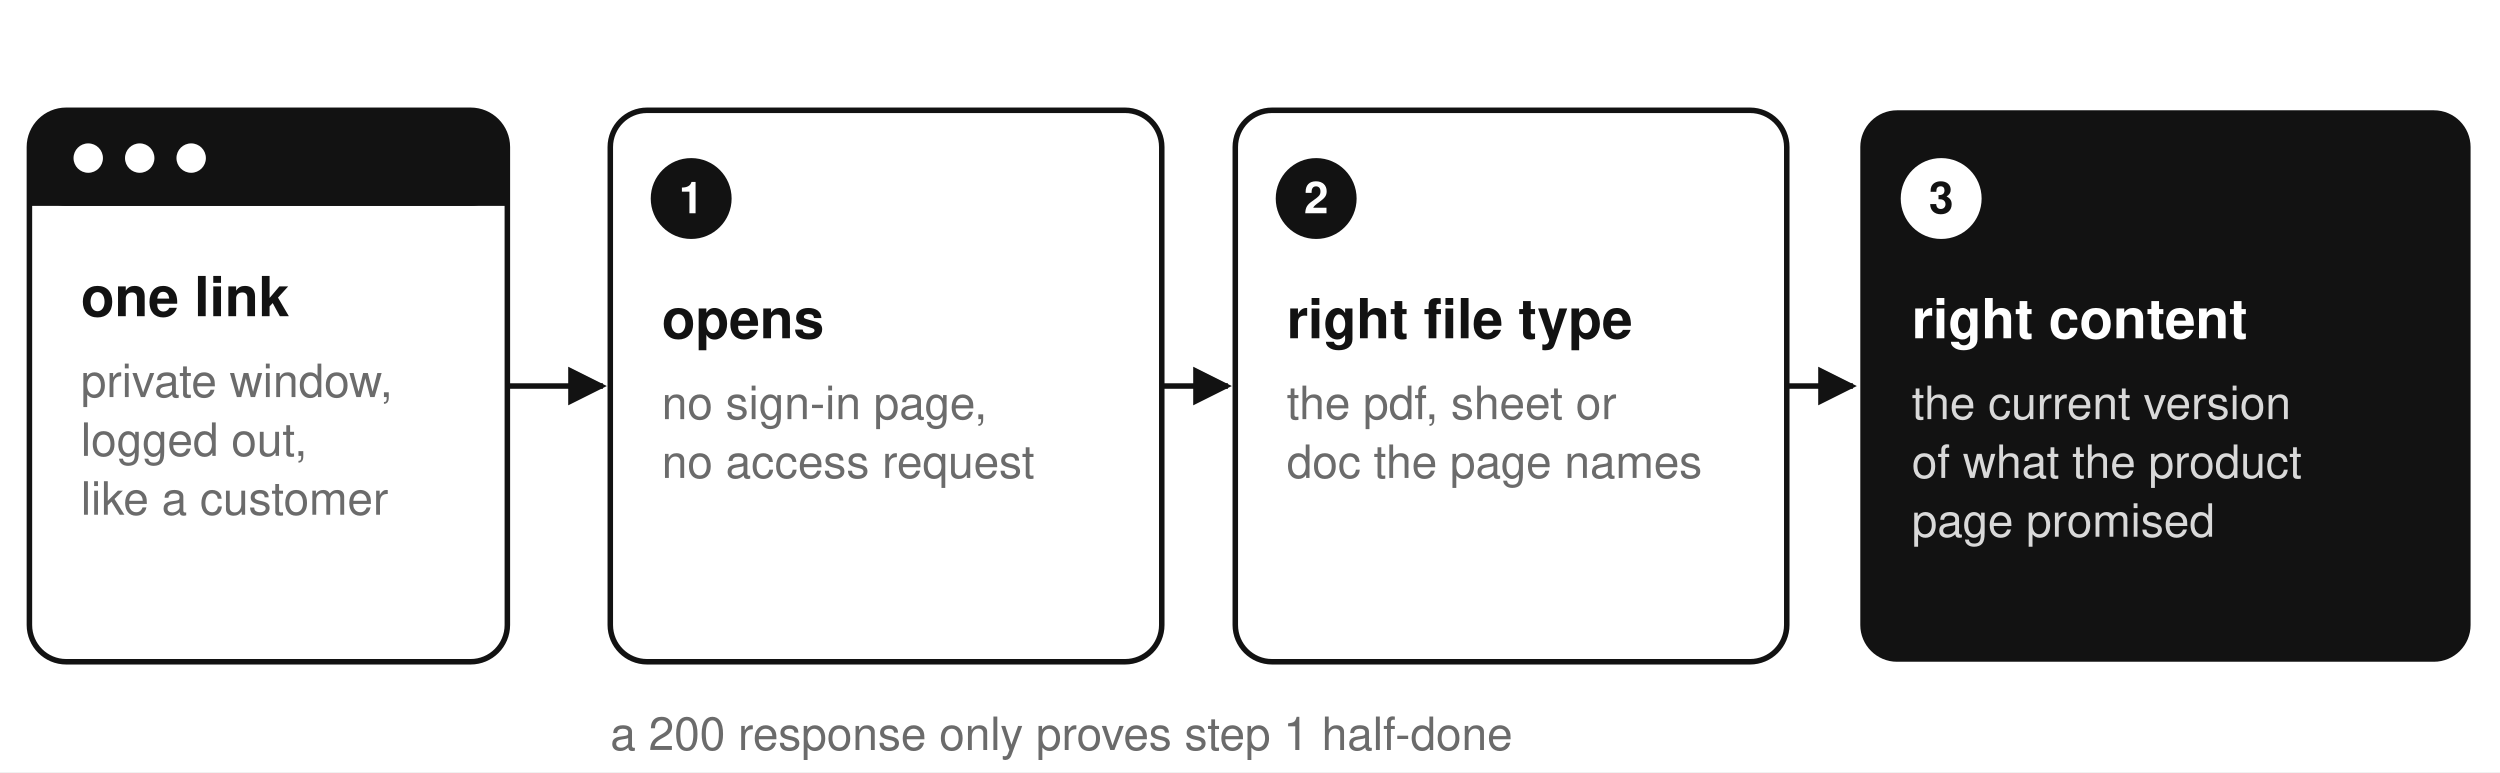
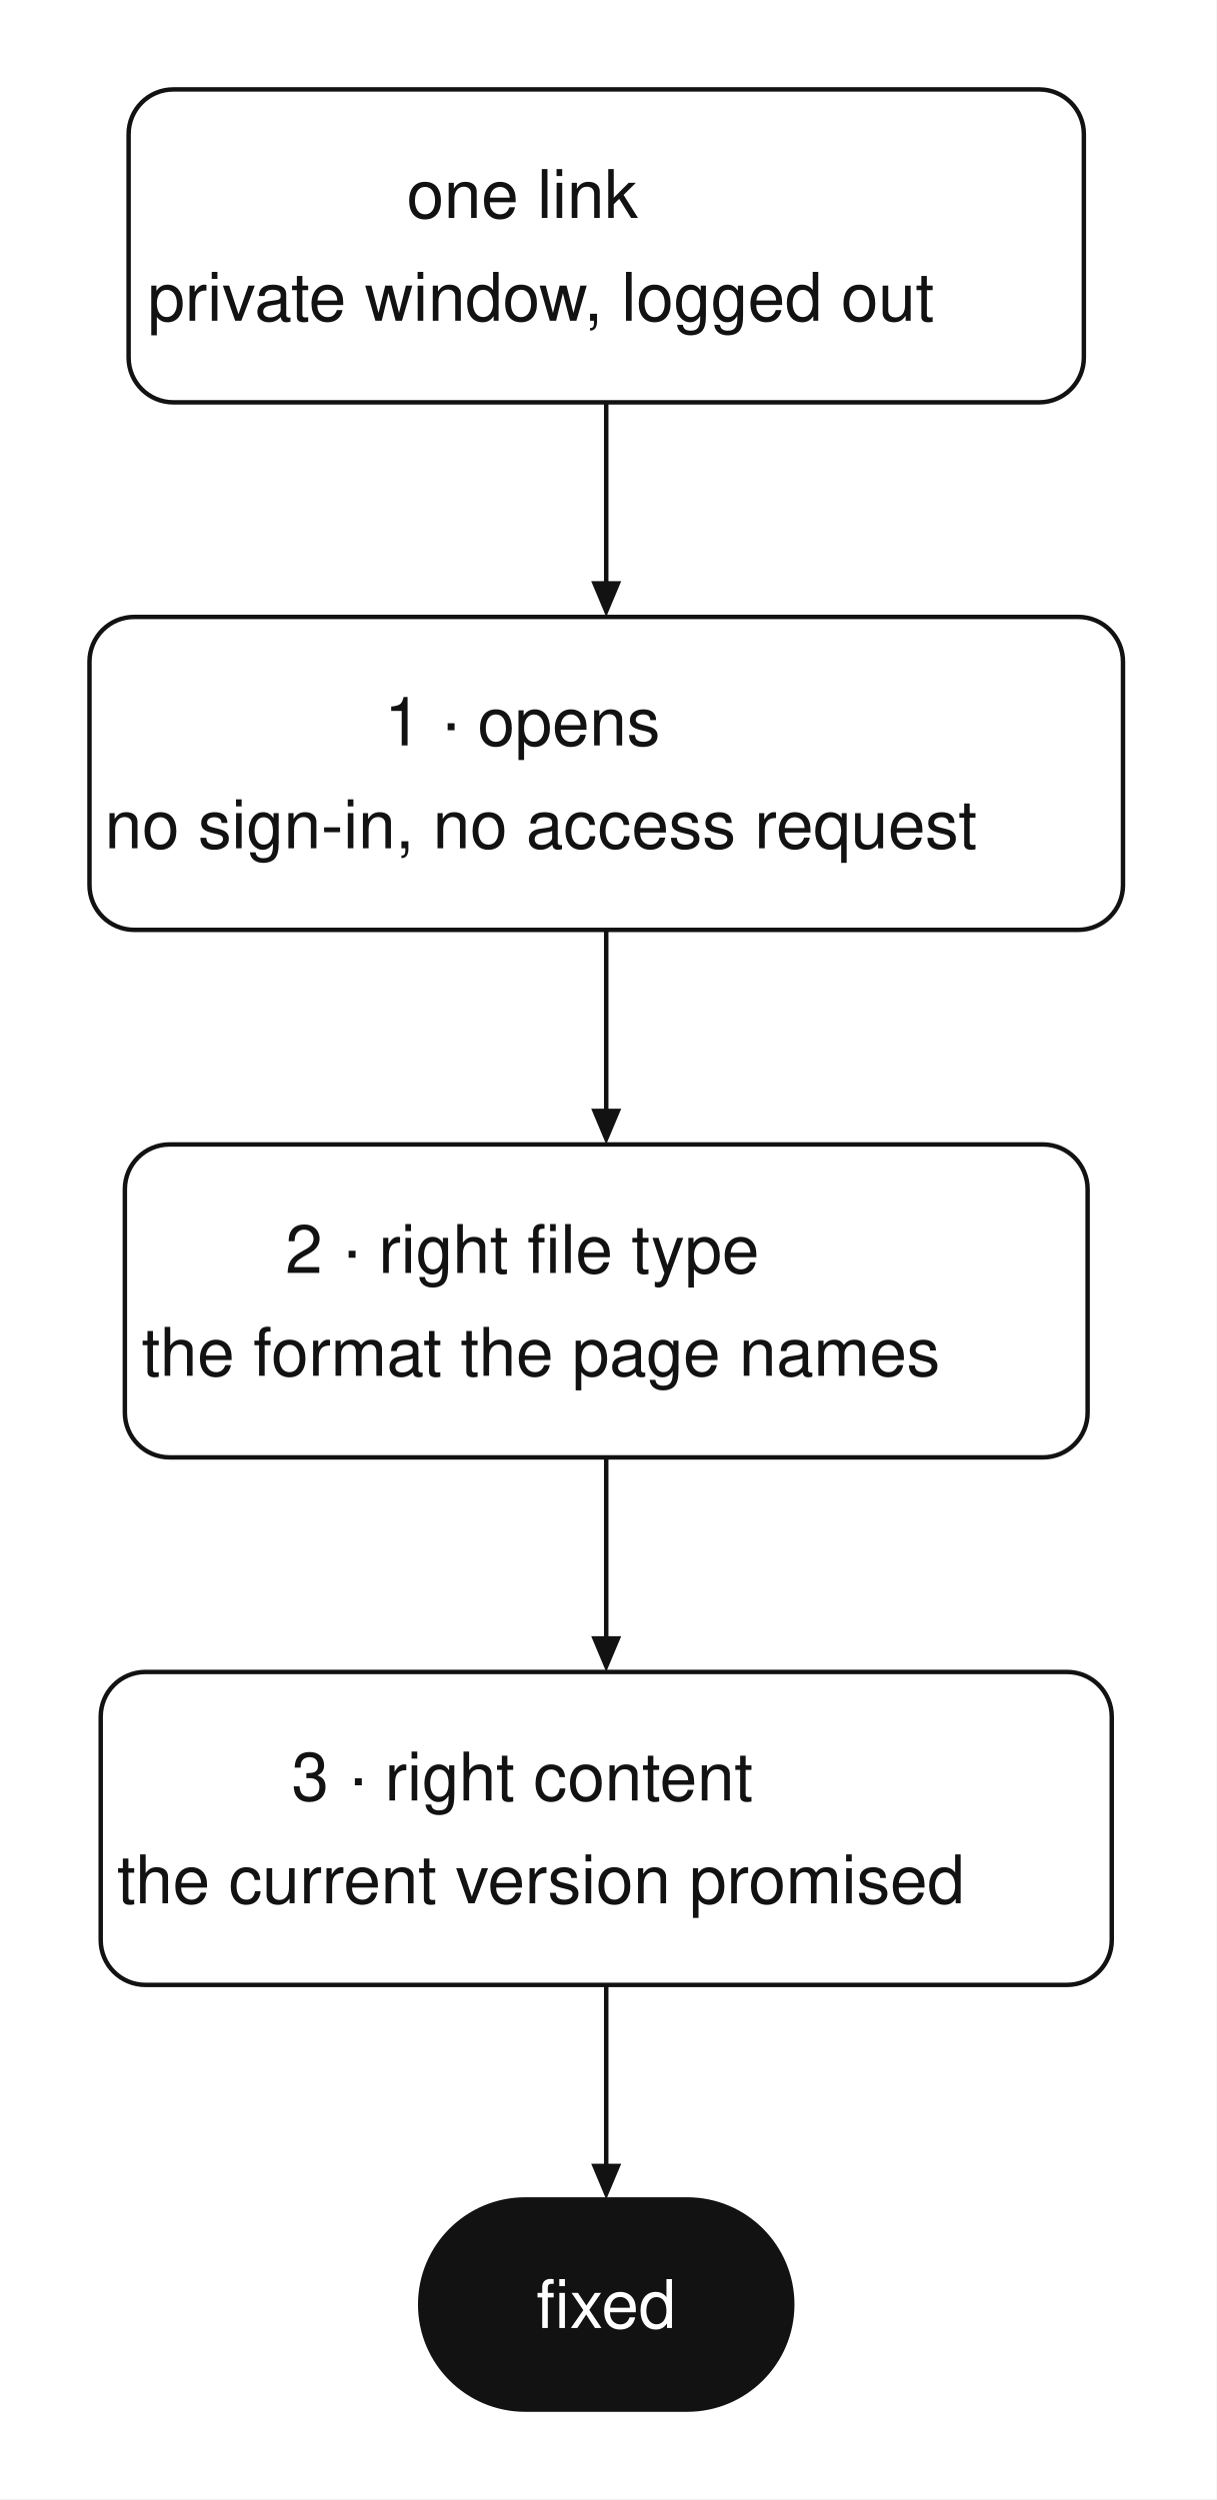
- <svg xmlns="http://www.w3.org/2000/svg" font-family="'Google Sans', -apple-system, 'Segoe UI', Helvetica, Arial, sans-serif" id="fig-link-checks" viewBox="0 0 680 210" role="img" aria-labelledby="lc-t">
-   <rect class="paper" x="0" y="0" width="100%" height="100%" fill="#ffffff" />
-   <style>
-     #fig-link-checks .box { fill: #ffffff; stroke: #121212; stroke-width: 1.5; }
-     #fig-link-checks .ink { fill: #121212; }
-     #fig-link-checks .t { font-size: 15px; font-weight: 700; fill: #121212; }
-     #fig-link-checks .tw { font-size: 15px; font-weight: 700; fill: #ffffff; }
-     #fig-link-checks .s { font-size: 12.5px; fill: #6b6b6b; }
-     #fig-link-checks .sw { font-size: 12.5px; fill: #d9d9d9; }
-     #fig-link-checks .n { font-size: 12px; font-weight: 700; fill: #ffffff; }
-     #fig-link-checks .line { stroke: #121212; stroke-width: 1.5; fill: none; }
-   </style>
-   <defs>
-     <marker id="lc-a" viewBox="0 0 10 10" refX="9" refY="5" markerWidth="7" markerHeight="7" orient="auto">
-       <path d="M0,0 L10,5 L0,10 z" fill="#121212" />
-     </marker>
-   </defs>
-   <rect class="box" x="8" y="30" width="130" height="150" rx="10" />
-   <rect class="ink" x="8" y="30" width="130" height="26" rx="10" />
-   <rect class="ink" x="8" y="44" width="130" height="12" />
-   <circle cx="24" cy="43" r="4" fill="#ffffff" />
-   <circle cx="38" cy="43" r="4" fill="#ffffff" />
-   <circle cx="52" cy="43" r="4" fill="#ffffff" />
-   <text class="t" x="22" y="86">one link</text>
-   <text class="s" x="22" y="108">private window,</text>
-   <text class="s" x="22" y="124">logged out,</text>
-   <text class="s" x="22" y="140">like a customer</text>
-   <path class="line" d="M138 105 H164" marker-end="url(#lc-a)" />
-   <g transform="translate(166,30)">
-     <rect class="box" width="150" height="150" rx="10" />
-     <circle class="ink" cx="22" cy="24" r="11" />
-     <text class="n" x="22" y="28" text-anchor="middle">1</text>
-     <text class="t" x="14" y="62">opens</text>
-     <text class="s" x="14" y="84">no sign-in page,</text>
-     <text class="s" x="14" y="100">no access request</text>
+ <svg xmlns="http://www.w3.org/2000/svg" class="pele pele-flowchart" viewBox="0 0 272 559" width="272" height="559" style="color:#121212;font:15px sans-serif;letter-spacing:normal;word-spacing:normal;text-transform:none;direction:ltr;font-family:'Google Sans', -apple-system, 'Segoe UI', Helvetica, Arial, sans-serif" fill="#121212" role="graphics-document document" aria-roledescription="flowchart">
+   <rect class="paper" width="100%" height="100%" fill="#ffffff" />
+   <g class="pele-edges" fill="none" stroke="#121212" stroke-linecap="round">
+     <g class="pele-edge" data-id="L_L_O_0">
+       <path d="M135.55,90L135.55,131" />
+       <path class="pele-marker" d="M135.55,138L132.19,130L138.91,130Z" fill="#121212" stroke="none" />
+     </g>
+     <g class="pele-edge" data-id="L_O_T_0">
+       <path d="M135.55,208L135.55,249" />
+       <path class="pele-marker" d="M135.55,256L132.19,248L138.91,248Z" fill="#121212" stroke="none" />
+     </g>
+     <g class="pele-edge" data-id="L_T_C_0">
+       <path d="M135.55,326L135.55,367" />
+       <path class="pele-marker" d="M135.55,374L132.19,366L138.91,366Z" fill="#121212" stroke="none" />
+     </g>
+     <g class="pele-edge" data-id="L_C_X_0">
+       <path d="M135.55,444L135.55,485" />
+       <path class="pele-marker" d="M135.55,492L132.19,484L138.91,484Z" fill="#121212" stroke="none" />
+     </g>
  </g>
-   <path class="line" d="M316 105 H334" marker-end="url(#lc-a)" />
-   <g transform="translate(336,30)">
-     <rect class="box" width="150" height="150" rx="10" />
-     <circle class="ink" cx="22" cy="24" r="11" />
-     <text class="n" x="22" y="28" text-anchor="middle">2</text>
-     <text class="t" x="14" y="62">right file type</text>
-     <text class="s" x="14" y="84">the pdf, sheet or</text>
-     <text class="s" x="14" y="100">doc the page names</text>
+   <g class="pele-nodes">
+     <g class="pele-node pele-shape-rect" data-id="L" transform="translate(135.55,55)">
+       <rect x="-106.79" y="-35" width="213.59" height="70" fill="#ffffff" stroke="#121212" rx="10" ry="10" />
+       <text class="pele-label" text-anchor="middle" xml:space="preserve">
+         <tspan x="0" y="-6.25">one link</tspan>
+         <tspan x="0" y="16.75">private window, logged out</tspan>
+       </text>
+     </g>
+     <g class="pele-node pele-shape-rect" data-id="O" transform="translate(135.55,173)">
+       <rect x="-115.54" y="-35" width="231.09" height="70" fill="#ffffff" stroke="#121212" rx="10" ry="10" />
+       <text class="pele-label" text-anchor="middle" xml:space="preserve">
+         <tspan x="0" y="-6.25">1 · opens</tspan>
+         <tspan x="0" y="16.75">no sign-in, no access request</tspan>
+       </text>
+     </g>
+     <g class="pele-node pele-shape-rect" data-id="T" transform="translate(135.55,291)">
+       <rect x="-107.63" y="-35" width="215.27" height="70" fill="#ffffff" stroke="#121212" rx="10" ry="10" />
+       <text class="pele-label" text-anchor="middle" xml:space="preserve">
+         <tspan x="0" y="-6.25">2 · right file type</tspan>
+         <tspan x="0" y="16.75">the format the page names</tspan>
+       </text>
+     </g>
+     <g class="pele-node pele-shape-rect" data-id="C" transform="translate(135.55,409)">
+       <rect x="-113.03" y="-35" width="226.07" height="70" fill="#ffffff" stroke="#121212" rx="10" ry="10" />
+       <text class="pele-label" text-anchor="middle" xml:space="preserve">
+         <tspan x="0" y="-6.25">3 · right content</tspan>
+         <tspan x="0" y="16.75">the current version promised</tspan>
+       </text>
+     </g>
+     <g class="pele-node pele-shape-stadium ink" data-id="X" transform="translate(135.55,515.5)">
+       <rect x="-41.59" y="-23.5" width="83.18" height="47" rx="23.5" fill="#ffffff" stroke="#121212" style="fill:#121212;stroke:#121212;" />
+       <text class="pele-label" style="fill:#ffffff;" x="0" y="5.25" text-anchor="middle">fixed</text>
+     </g>
  </g>
-   <path class="line" d="M486 105 H504" marker-end="url(#lc-a)" />
-   <g transform="translate(506,30)">
-     <rect class="ink" width="166" height="150" rx="10" />
-     <circle cx="22" cy="24" r="11" fill="#ffffff" />
-     <text x="22" y="28" text-anchor="middle" style="font-size:12px;font-weight:700;fill:#121212">3</text>
-     <text class="tw" x="14" y="62">right content</text>
-     <text class="sw" x="14" y="84">the current version</text>
-     <text class="sw" x="14" y="100">of what the product</text>
-     <text class="sw" x="14" y="116">page promised</text>
-   </g>
-   <text class="s" x="166" y="204">a 200 response only proves step 1 half-done</text>
</svg>
